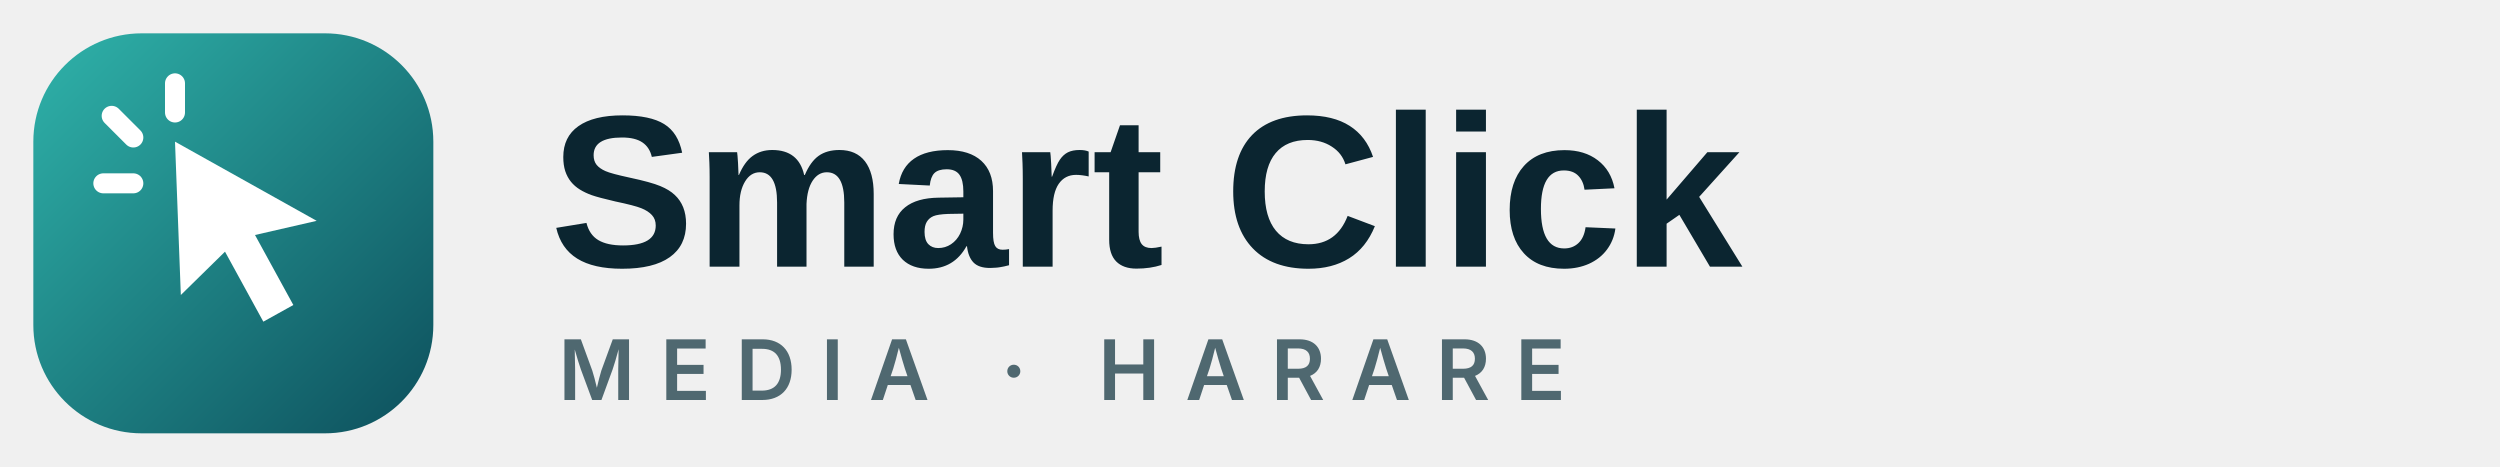
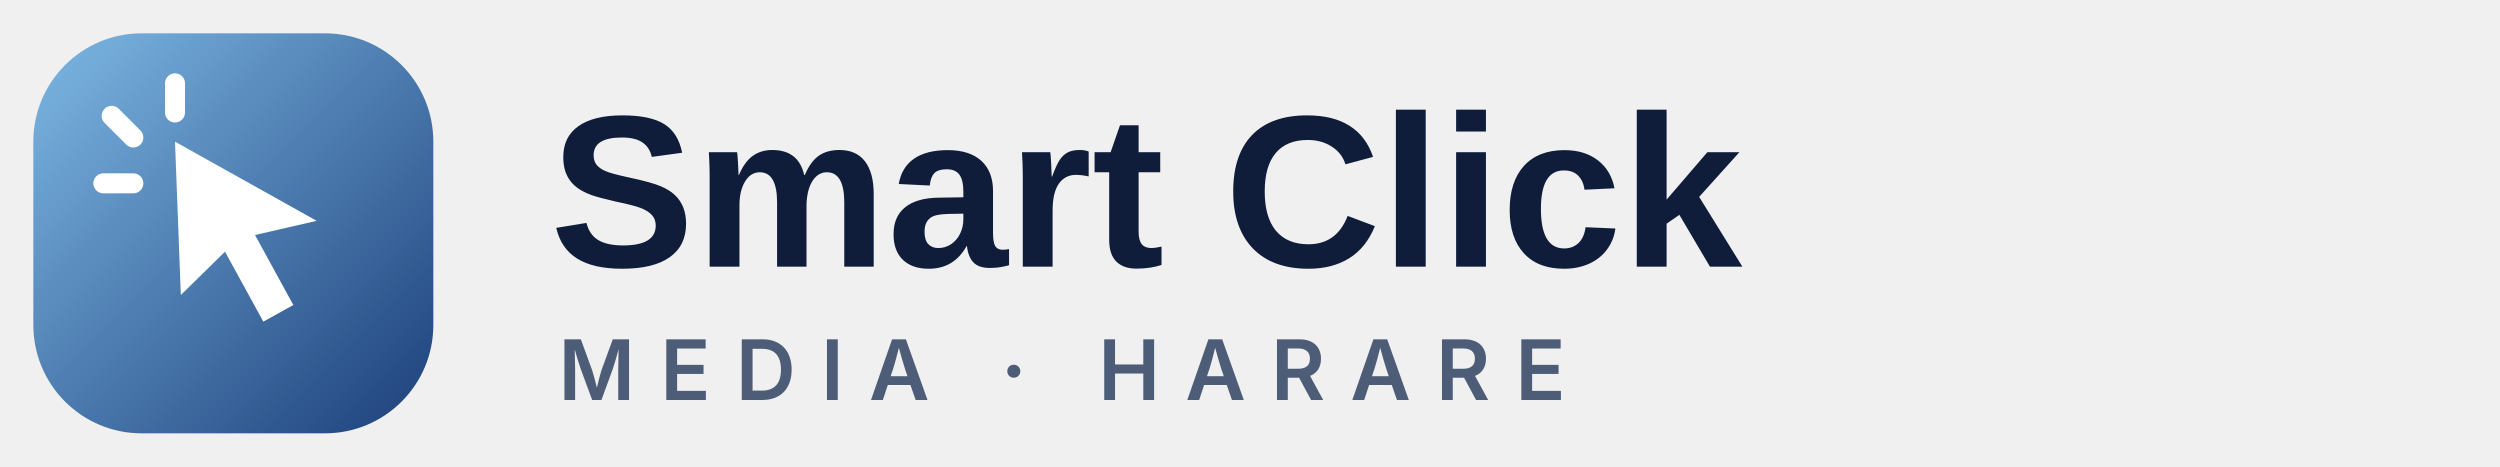
<svg xmlns="http://www.w3.org/2000/svg" viewBox="0 0 300 56">
  <defs>
    <linearGradient id="g" x1="0" y1="0" x2="1" y2="1">
-       <stop offset="0" stop-color="#2fb3aa" />
-       <stop offset="1" stop-color="#0d4f5c" />
+       <stop offset="0" stop-color="#7db8e4" />
+       <stop offset="1" stop-color="#1c3f7a" />
    </linearGradient>
  </defs>
  <g transform="translate(4 4)">
    <rect width="48" height="48" rx="13" fill="url(#g)" />
    <path d="M17 13l17 9.5-7.4 1.7 4.6 8.4-3.6 2-4.6-8.4-5.3 5.2z" fill="#fff" />
    <path d="M12 12.5l-2.6-2.6M17 9.5V6M12 18H8.4" stroke="#fff" stroke-width="2.4" stroke-linecap="round" />
  </g>
-   <text x="66" y="32" font-family="Space Grotesk, Arial, sans-serif" font-weight="700" font-size="26" fill="#0b2530">Smart Click</text>
-   <text x="67" y="48" font-family="Inter, Arial, sans-serif" font-weight="600" font-size="10" letter-spacing="3" fill="#4f6870">MEDIA · HARARE</text>
+   <text x="66" y="32" font-family="Lexend, Arial, sans-serif" font-weight="700" font-size="26" fill="#0f1d3a">Smart Click</text>
+   <text x="67" y="48" font-family="Inter, Arial, sans-serif" font-weight="600" font-size="10" letter-spacing="3" fill="#4d5d78">MEDIA · HARARE</text>
</svg>
